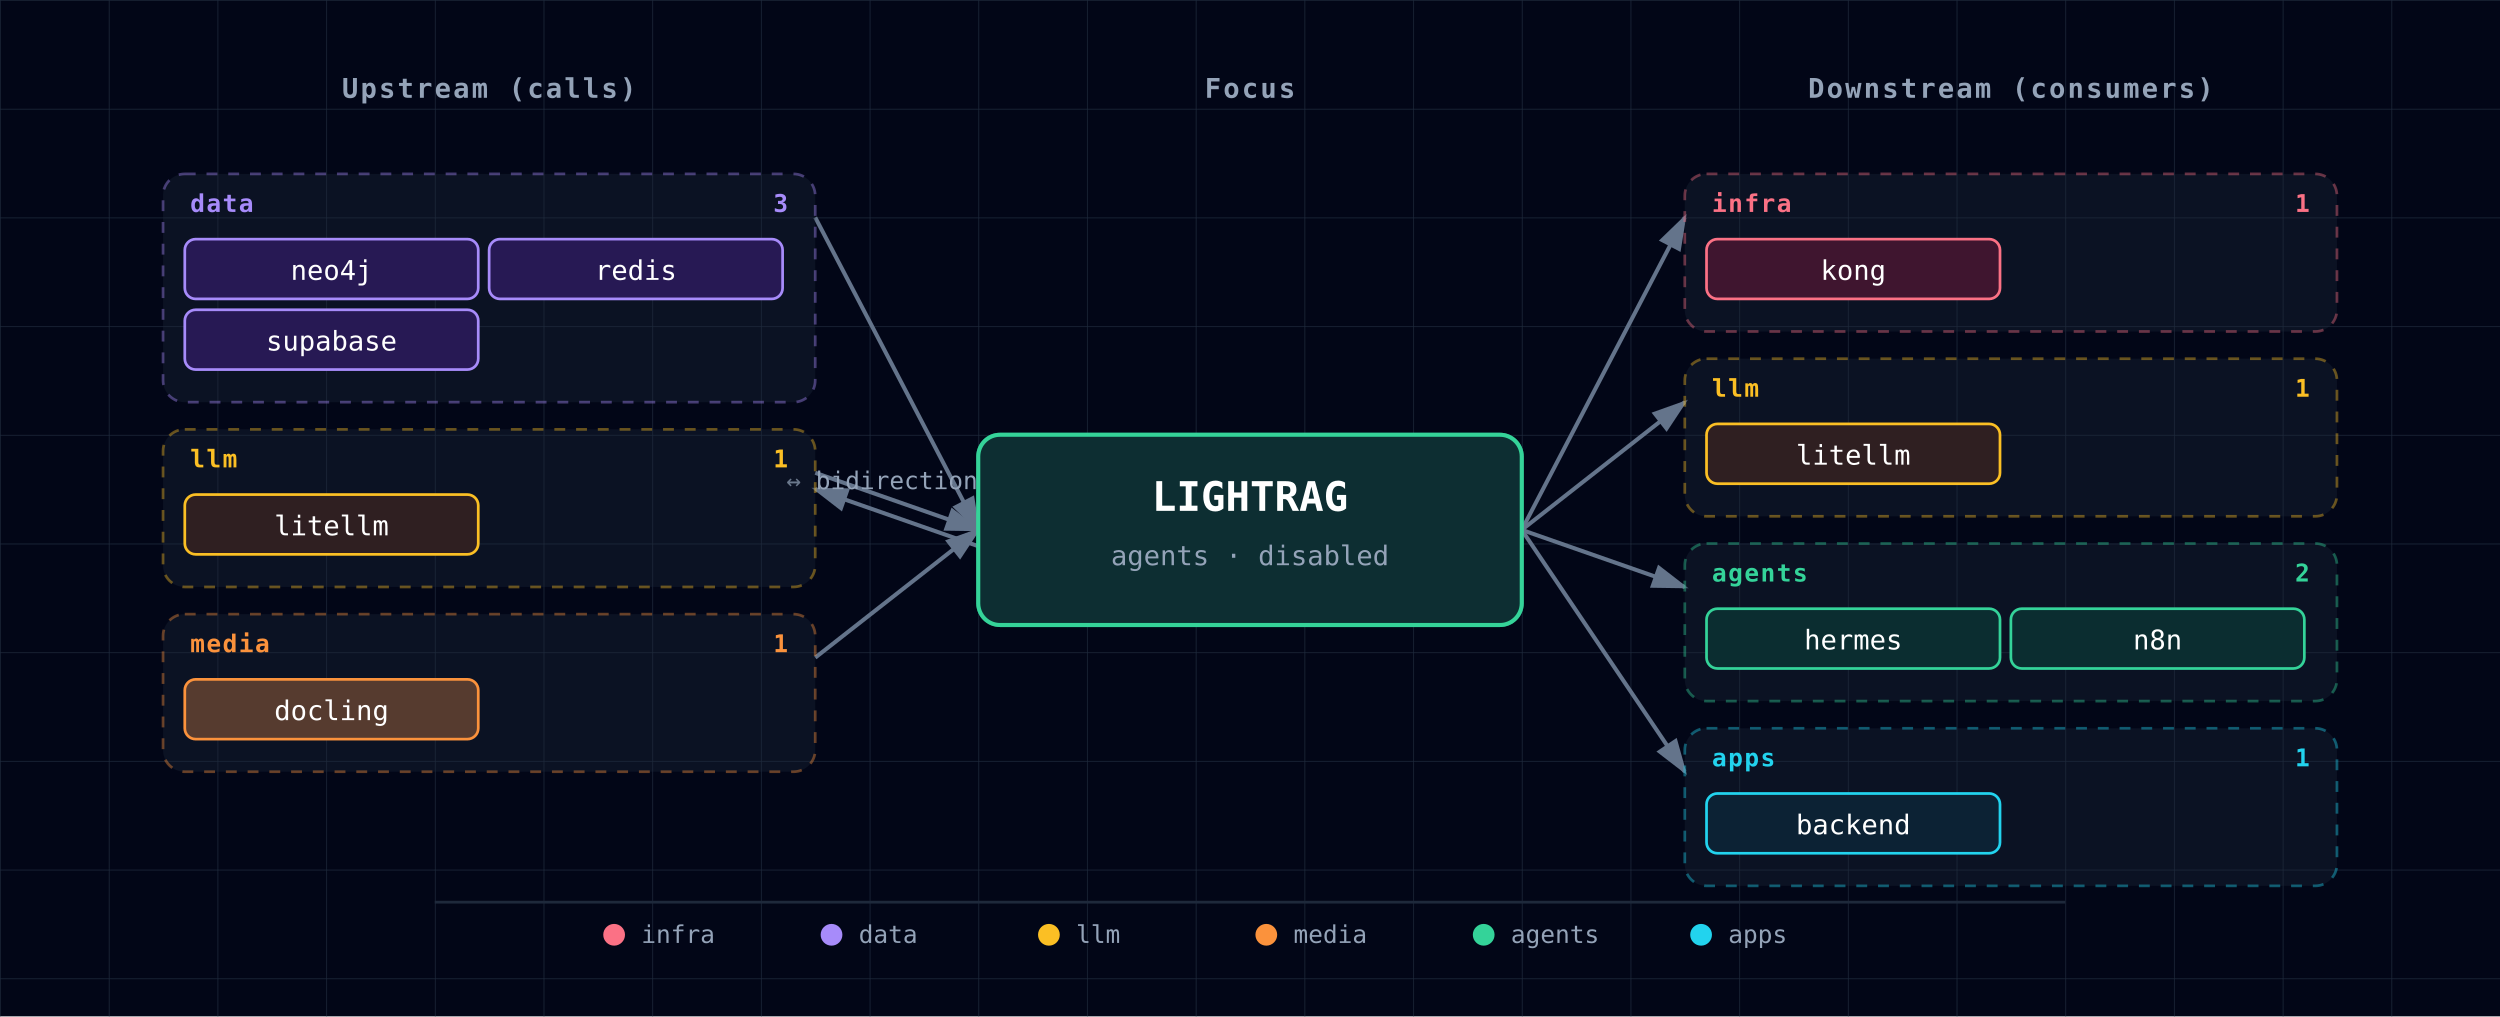
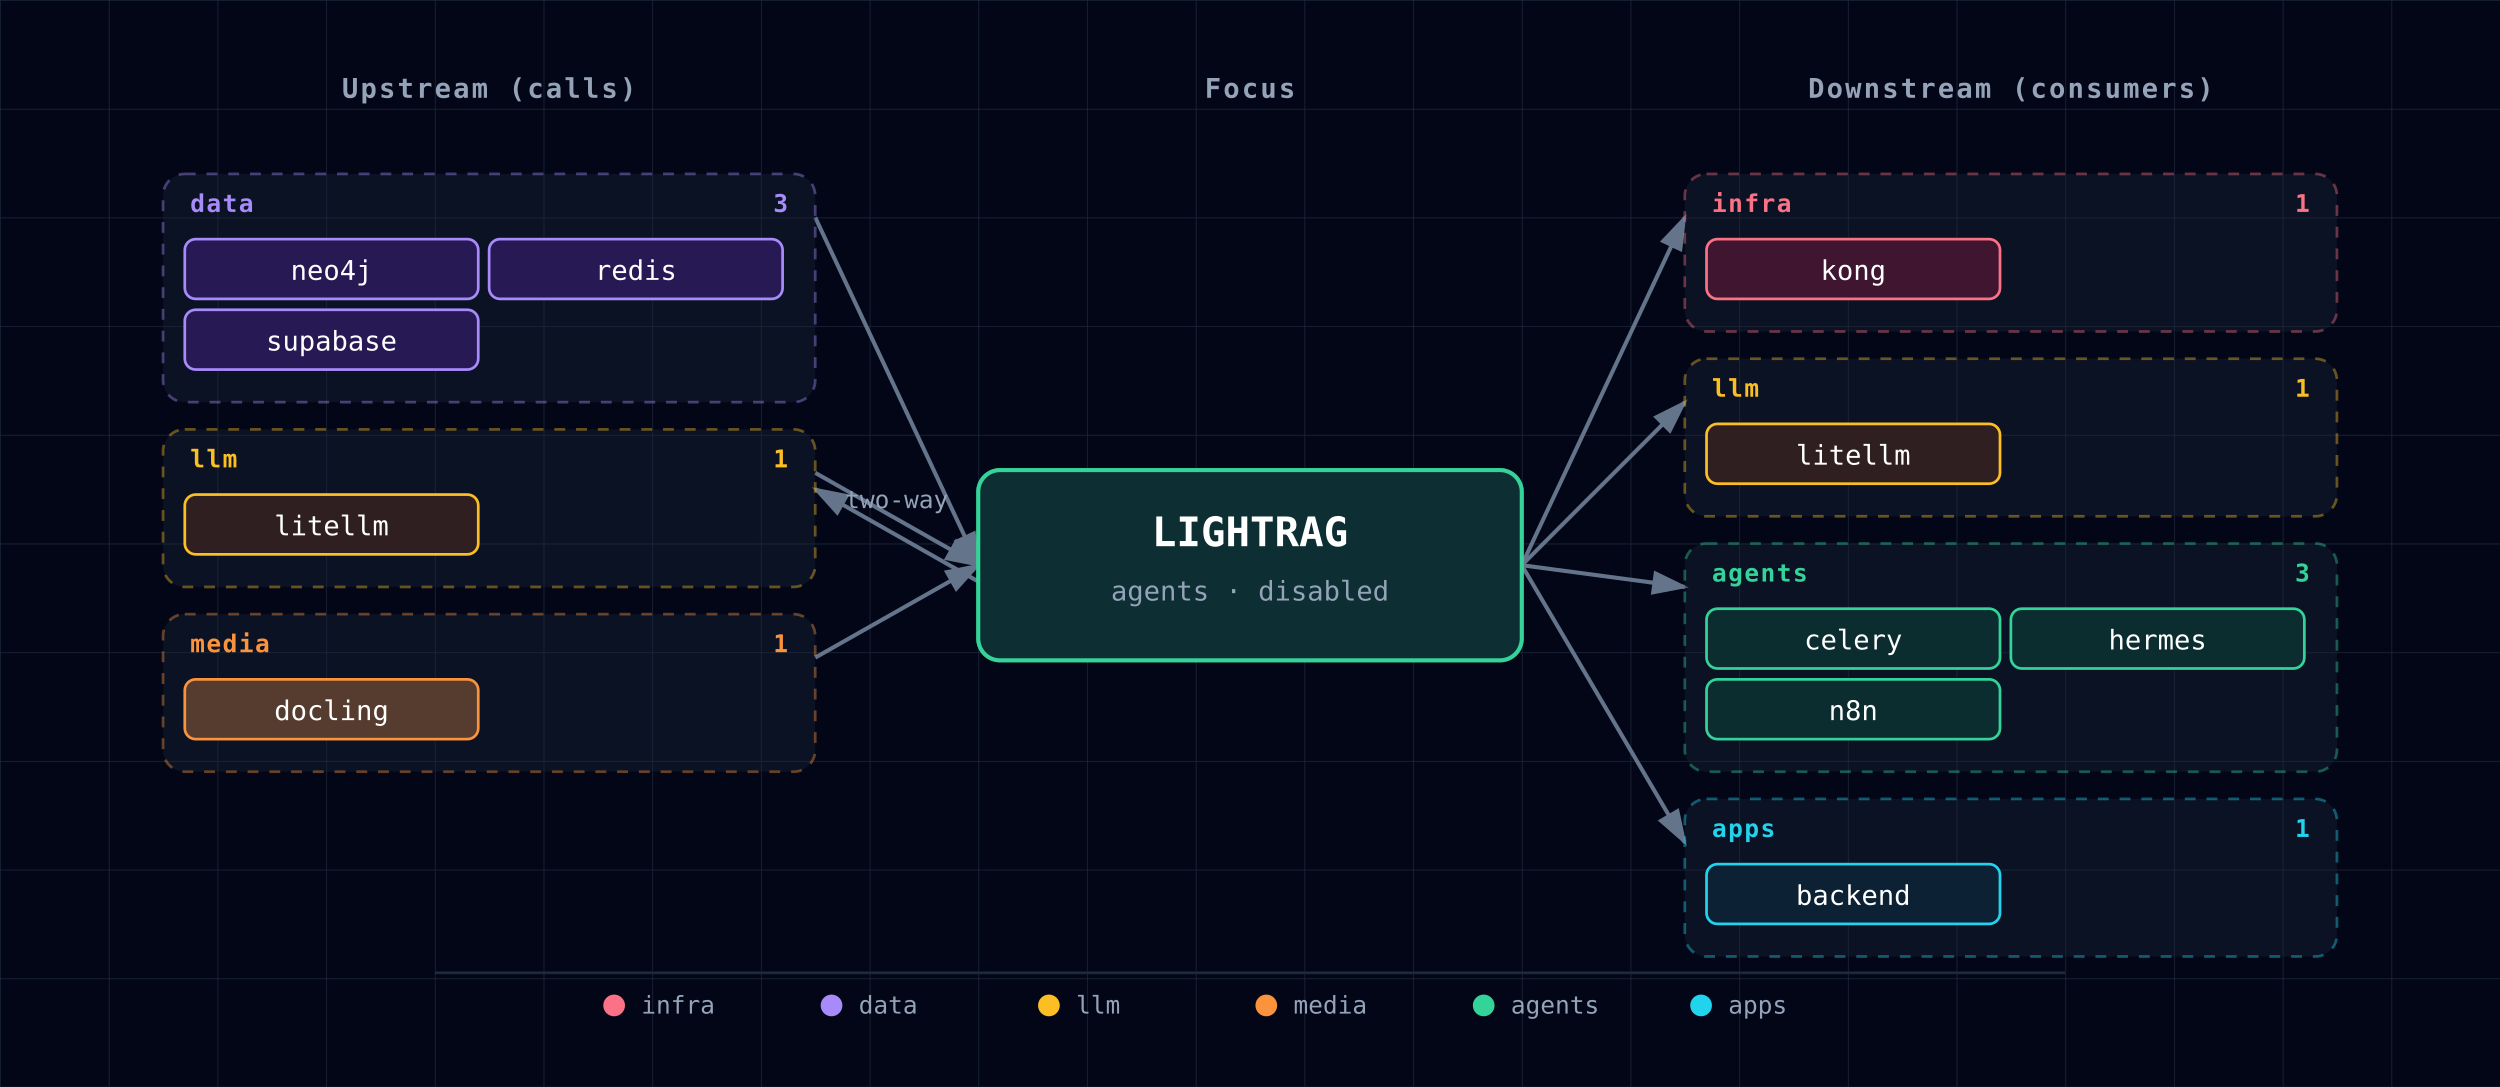
- <svg xmlns="http://www.w3.org/2000/svg" viewBox="0 0 920 374" font-family="'JetBrains Mono', 'Fira Code', Menlo, Consolas, monospace">
+ <svg xmlns="http://www.w3.org/2000/svg" viewBox="0 0 920 400" font-family="'JetBrains Mono', 'Fira Code', Menlo, Consolas, monospace">
  <defs>
    <pattern id="grid" width="40" height="40" patternUnits="userSpaceOnUse">
      <path d="M 40 0 L 0 0 0 40" fill="none" stroke="#1e293b" stroke-width="0.5" />
    </pattern>
    <marker id="arrowhead" markerWidth="9" markerHeight="6" refX="8" refY="3" orient="auto">
      <polygon points="0 0, 9 3, 0 6" fill="#64748b" />
    </marker>
    <filter id="focus-glow" x="-50%" y="-50%" width="200%" height="200%">
      <feGaussianBlur in="SourceAlpha" stdDeviation="6" />
      <feFlood flood-color="#34d399" flood-opacity="0.6" />
      <feComposite in2="SourceAlpha" operator="in" />
      <feMerge>
        <feMergeNode />
        <feMergeNode in="SourceGraphic" />
      </feMerge>
    </filter>
  </defs>
-   <rect width="920" height="374" fill="#020617" />
-   <rect width="920" height="374" fill="url(#grid)" />
+   <rect width="920" height="400" fill="#020617" />
+   <rect width="920" height="400" fill="url(#grid)" />
  <text x="180" y="36" fill="#94a3b8" font-size="10" font-weight="600" text-anchor="middle" letter-spacing="0.08em">Upstream (calls)</text>
  <text x="460" y="36" fill="#94a3b8" font-size="10" font-weight="600" text-anchor="middle" letter-spacing="0.08em">Focus</text>
  <text x="740" y="36" fill="#94a3b8" font-size="10" font-weight="600" text-anchor="middle" letter-spacing="0.08em">Downstream (consumers)</text>
-   <line x1="300" y1="80" x2="360" y2="195" stroke="#64748b" stroke-width="1.5" marker-end="url(#arrowhead)" />
-   <line x1="300" y1="174" x2="360" y2="195" stroke="#64748b" stroke-width="1.5" marker-end="url(#arrowhead)" />
-   <line x1="360" y1="201" x2="300" y2="180" stroke="#64748b" stroke-width="1.5" marker-end="url(#arrowhead)" />
-   <text x="330" y="180" fill="#94a3b8" font-size="9" text-anchor="middle">↔ bidirectional</text>
-   <line x1="300" y1="242" x2="360" y2="195" stroke="#64748b" stroke-width="1.5" marker-end="url(#arrowhead)" />
-   <line x1="560" y1="195" x2="620" y2="80" stroke="#64748b" stroke-width="1.5" marker-end="url(#arrowhead)" />
-   <line x1="560" y1="195" x2="620" y2="148" stroke="#64748b" stroke-width="1.5" marker-end="url(#arrowhead)" />
-   <line x1="560" y1="195" x2="620" y2="216" stroke="#64748b" stroke-width="1.5" marker-end="url(#arrowhead)" />
-   <line x1="560" y1="195" x2="620" y2="284" stroke="#64748b" stroke-width="1.5" marker-end="url(#arrowhead)" />
+   <line x1="300" y1="80" x2="360" y2="208" stroke="#64748b" stroke-width="1.5" marker-end="url(#arrowhead)" />
+   <line x1="300" y1="174" x2="360" y2="208" stroke="#64748b" stroke-width="1.5" marker-end="url(#arrowhead)" />
+   <line x1="360" y1="214" x2="300" y2="180" stroke="#64748b" stroke-width="1.5" marker-end="url(#arrowhead)" />
+   <text x="330" y="187" fill="#94a3b8" font-size="9" text-anchor="middle">two-way</text>
+   <line x1="300" y1="242" x2="360" y2="208" stroke="#64748b" stroke-width="1.5" marker-end="url(#arrowhead)" />
+   <line x1="560" y1="208" x2="620" y2="80" stroke="#64748b" stroke-width="1.5" marker-end="url(#arrowhead)" />
+   <line x1="560" y1="208" x2="620" y2="148" stroke="#64748b" stroke-width="1.5" marker-end="url(#arrowhead)" />
+   <line x1="560" y1="208" x2="620" y2="216" stroke="#64748b" stroke-width="1.5" marker-end="url(#arrowhead)" />
+   <line x1="560" y1="208" x2="620" y2="310" stroke="#64748b" stroke-width="1.5" marker-end="url(#arrowhead)" />
  <g>
    <g class="cluster">
      <rect x="60" y="64" width="240" height="84" rx="8" fill="rgba(30,41,59,0.35)" stroke="#a78bfa" stroke-width="1" stroke-dasharray="4,4" stroke-opacity="0.4" />
      <text x="70" y="78" fill="#a78bfa" font-size="9" font-weight="700" text-anchor="start" style="letter-spacing:0.06em;text-transform:uppercase;">data</text>
      <text x="290" y="78" fill="#a78bfa" font-size="9" font-weight="600" text-anchor="end">3</text>
    </g>
    <g>
      <rect x="68" y="88" width="108" height="22" rx="4" fill="#0f172a" />
      <rect x="68" y="88" width="108" height="22" rx="4" fill="rgba(76, 29, 149, 0.4)" stroke="#a78bfa" stroke-width="1" />
      <text x="122" y="103" fill="white" font-size="10" text-anchor="middle">neo4j</text>
    </g>
    <g>
      <rect x="180" y="88" width="108" height="22" rx="4" fill="#0f172a" />
      <rect x="180" y="88" width="108" height="22" rx="4" fill="rgba(76, 29, 149, 0.4)" stroke="#a78bfa" stroke-width="1" />
      <text x="234" y="103" fill="white" font-size="10" text-anchor="middle">redis</text>
    </g>
    <g>
      <rect x="68" y="114" width="108" height="22" rx="4" fill="#0f172a" />
      <rect x="68" y="114" width="108" height="22" rx="4" fill="rgba(76, 29, 149, 0.4)" stroke="#a78bfa" stroke-width="1" />
      <text x="122" y="129" fill="white" font-size="10" text-anchor="middle">supabase</text>
    </g>
    <g class="cluster">
      <rect x="60" y="158" width="240" height="58" rx="8" fill="rgba(30,41,59,0.35)" stroke="#fbbf24" stroke-width="1" stroke-dasharray="4,4" stroke-opacity="0.4" />
      <text x="70" y="172" fill="#fbbf24" font-size="9" font-weight="700" text-anchor="start" style="letter-spacing:0.06em;text-transform:uppercase;">llm</text>
      <text x="290" y="172" fill="#fbbf24" font-size="9" font-weight="600" text-anchor="end">1</text>
    </g>
    <g>
      <rect x="68" y="182" width="108" height="22" rx="4" fill="#0f172a" />
      <rect x="68" y="182" width="108" height="22" rx="4" fill="rgba(120, 53, 15, 0.3)" stroke="#fbbf24" stroke-width="1" />
      <text x="122" y="197" fill="white" font-size="10" text-anchor="middle">litellm</text>
    </g>
    <g class="cluster">
      <rect x="60" y="226" width="240" height="58" rx="8" fill="rgba(30,41,59,0.35)" stroke="#fb923c" stroke-width="1" stroke-dasharray="4,4" stroke-opacity="0.4" />
      <text x="70" y="240" fill="#fb923c" font-size="9" font-weight="700" text-anchor="start" style="letter-spacing:0.06em;text-transform:uppercase;">media</text>
      <text x="290" y="240" fill="#fb923c" font-size="9" font-weight="600" text-anchor="end">1</text>
    </g>
    <g>
      <rect x="68" y="250" width="108" height="22" rx="4" fill="#0f172a" />
      <rect x="68" y="250" width="108" height="22" rx="4" fill="rgba(251, 146, 60, 0.3)" stroke="#fb923c" stroke-width="1" />
      <text x="122" y="265" fill="white" font-size="10" text-anchor="middle">docling</text>
    </g>
  </g>
  <g>
    <g class="cluster">
      <rect x="620" y="64" width="240" height="58" rx="8" fill="rgba(30,41,59,0.35)" stroke="#fb7185" stroke-width="1" stroke-dasharray="4,4" stroke-opacity="0.4" />
      <text x="630" y="78" fill="#fb7185" font-size="9" font-weight="700" text-anchor="start" style="letter-spacing:0.06em;text-transform:uppercase;">infra</text>
      <text x="850" y="78" fill="#fb7185" font-size="9" font-weight="600" text-anchor="end">1</text>
    </g>
    <g>
      <rect x="628" y="88" width="108" height="22" rx="4" fill="#0f172a" />
      <rect x="628" y="88" width="108" height="22" rx="4" fill="rgba(136, 19, 55, 0.4)" stroke="#fb7185" stroke-width="1" />
      <text x="682" y="103" fill="white" font-size="10" text-anchor="middle">kong</text>
    </g>
    <g class="cluster">
      <rect x="620" y="132" width="240" height="58" rx="8" fill="rgba(30,41,59,0.35)" stroke="#fbbf24" stroke-width="1" stroke-dasharray="4,4" stroke-opacity="0.4" />
      <text x="630" y="146" fill="#fbbf24" font-size="9" font-weight="700" text-anchor="start" style="letter-spacing:0.06em;text-transform:uppercase;">llm</text>
      <text x="850" y="146" fill="#fbbf24" font-size="9" font-weight="600" text-anchor="end">1</text>
    </g>
    <g>
      <rect x="628" y="156" width="108" height="22" rx="4" fill="#0f172a" />
      <rect x="628" y="156" width="108" height="22" rx="4" fill="rgba(120, 53, 15, 0.3)" stroke="#fbbf24" stroke-width="1" />
      <text x="682" y="171" fill="white" font-size="10" text-anchor="middle">litellm</text>
    </g>
    <g class="cluster">
-       <rect x="620" y="200" width="240" height="58" rx="8" fill="rgba(30,41,59,0.35)" stroke="#34d399" stroke-width="1" stroke-dasharray="4,4" stroke-opacity="0.4" />
+       <rect x="620" y="200" width="240" height="84" rx="8" fill="rgba(30,41,59,0.35)" stroke="#34d399" stroke-width="1" stroke-dasharray="4,4" stroke-opacity="0.4" />
      <text x="630" y="214" fill="#34d399" font-size="9" font-weight="700" text-anchor="start" style="letter-spacing:0.06em;text-transform:uppercase;">agents</text>
-       <text x="850" y="214" fill="#34d399" font-size="9" font-weight="600" text-anchor="end">2</text>
+       <text x="850" y="214" fill="#34d399" font-size="9" font-weight="600" text-anchor="end">3</text>
    </g>
    <g>
      <rect x="628" y="224" width="108" height="22" rx="4" fill="#0f172a" />
      <rect x="628" y="224" width="108" height="22" rx="4" fill="rgba(6, 78, 59, 0.4)" stroke="#34d399" stroke-width="1" />
-       <text x="682" y="239" fill="white" font-size="10" text-anchor="middle">hermes</text>
+       <text x="682" y="239" fill="white" font-size="10" text-anchor="middle">celery</text>
    </g>
    <g>
      <rect x="740" y="224" width="108" height="22" rx="4" fill="#0f172a" />
      <rect x="740" y="224" width="108" height="22" rx="4" fill="rgba(6, 78, 59, 0.4)" stroke="#34d399" stroke-width="1" />
-       <text x="794" y="239" fill="white" font-size="10" text-anchor="middle">n8n</text>
+       <text x="794" y="239" fill="white" font-size="10" text-anchor="middle">hermes</text>
+     </g>
+     <g>
+       <rect x="628" y="250" width="108" height="22" rx="4" fill="#0f172a" />
+       <rect x="628" y="250" width="108" height="22" rx="4" fill="rgba(6, 78, 59, 0.4)" stroke="#34d399" stroke-width="1" />
+       <text x="682" y="265" fill="white" font-size="10" text-anchor="middle">n8n</text>
    </g>
    <g class="cluster">
-       <rect x="620" y="268" width="240" height="58" rx="8" fill="rgba(30,41,59,0.35)" stroke="#22d3ee" stroke-width="1" stroke-dasharray="4,4" stroke-opacity="0.4" />
-       <text x="630" y="282" fill="#22d3ee" font-size="9" font-weight="700" text-anchor="start" style="letter-spacing:0.06em;text-transform:uppercase;">apps</text>
-       <text x="850" y="282" fill="#22d3ee" font-size="9" font-weight="600" text-anchor="end">1</text>
+       <rect x="620" y="294" width="240" height="58" rx="8" fill="rgba(30,41,59,0.35)" stroke="#22d3ee" stroke-width="1" stroke-dasharray="4,4" stroke-opacity="0.4" />
+       <text x="630" y="308" fill="#22d3ee" font-size="9" font-weight="700" text-anchor="start" style="letter-spacing:0.06em;text-transform:uppercase;">apps</text>
+       <text x="850" y="308" fill="#22d3ee" font-size="9" font-weight="600" text-anchor="end">1</text>
    </g>
    <g>
-       <rect x="628" y="292" width="108" height="22" rx="4" fill="#0f172a" />
-       <rect x="628" y="292" width="108" height="22" rx="4" fill="rgba(8, 51, 68, 0.4)" stroke="#22d3ee" stroke-width="1" />
-       <text x="682" y="307" fill="white" font-size="10" text-anchor="middle">backend</text>
+       <rect x="628" y="318" width="108" height="22" rx="4" fill="#0f172a" />
+       <rect x="628" y="318" width="108" height="22" rx="4" fill="rgba(8, 51, 68, 0.4)" stroke="#22d3ee" stroke-width="1" />
+       <text x="682" y="333" fill="white" font-size="10" text-anchor="middle">backend</text>
    </g>
  </g>
  <g class="focus" filter="url(#focus-glow)">
-     <rect x="360" y="160" width="200" height="70" rx="8" fill="#0f172a" />
-     <rect x="360" y="160" width="200" height="70" rx="8" fill="rgba(6, 78, 59, 0.4)" stroke="#34d399" stroke-width="1.5" />
-     <text x="460" y="188" fill="white" font-size="15" font-weight="700" text-anchor="middle">LIGHTRAG</text>
-     <text x="460" y="208" fill="#94a3b8" font-size="10" text-anchor="middle">agents · disabled</text>
+     <rect x="360" y="173" width="200" height="70" rx="8" fill="#0f172a" />
+     <rect x="360" y="173" width="200" height="70" rx="8" fill="rgba(6, 78, 59, 0.4)" stroke="#34d399" stroke-width="1.5" />
+     <text x="460" y="201" fill="white" font-size="15" font-weight="700" text-anchor="middle">LIGHTRAG</text>
+     <text x="460" y="221" fill="#94a3b8" font-size="10" text-anchor="middle">agents · disabled</text>
  </g>
  <g class="legend">
-     <line x1="160" y1="332" x2="760" y2="332" stroke="#1e293b" stroke-width="1" />
-     <circle cx="226" cy="344" r="4" fill="#fb7185" />
-     <text x="236" y="347" fill="#94a3b8" font-size="9" font-weight="400" text-anchor="start">infra</text>
-     <circle cx="306" cy="344" r="4" fill="#a78bfa" />
-     <text x="316" y="347" fill="#94a3b8" font-size="9" font-weight="400" text-anchor="start">data</text>
-     <circle cx="386" cy="344" r="4" fill="#fbbf24" />
-     <text x="396" y="347" fill="#94a3b8" font-size="9" font-weight="400" text-anchor="start">llm</text>
-     <circle cx="466" cy="344" r="4" fill="#fb923c" />
-     <text x="476" y="347" fill="#94a3b8" font-size="9" font-weight="400" text-anchor="start">media</text>
-     <circle cx="546" cy="344" r="4" fill="#34d399" />
-     <text x="556" y="347" fill="#94a3b8" font-size="9" font-weight="400" text-anchor="start">agents</text>
-     <circle cx="626" cy="344" r="4" fill="#22d3ee" />
-     <text x="636" y="347" fill="#94a3b8" font-size="9" font-weight="400" text-anchor="start">apps</text>
+     <line x1="160" y1="358" x2="760" y2="358" stroke="#1e293b" stroke-width="1" />
+     <circle cx="226" cy="370" r="4" fill="#fb7185" />
+     <text x="236" y="373" fill="#94a3b8" font-size="9" font-weight="400" text-anchor="start">infra</text>
+     <circle cx="306" cy="370" r="4" fill="#a78bfa" />
+     <text x="316" y="373" fill="#94a3b8" font-size="9" font-weight="400" text-anchor="start">data</text>
+     <circle cx="386" cy="370" r="4" fill="#fbbf24" />
+     <text x="396" y="373" fill="#94a3b8" font-size="9" font-weight="400" text-anchor="start">llm</text>
+     <circle cx="466" cy="370" r="4" fill="#fb923c" />
+     <text x="476" y="373" fill="#94a3b8" font-size="9" font-weight="400" text-anchor="start">media</text>
+     <circle cx="546" cy="370" r="4" fill="#34d399" />
+     <text x="556" y="373" fill="#94a3b8" font-size="9" font-weight="400" text-anchor="start">agents</text>
+     <circle cx="626" cy="370" r="4" fill="#22d3ee" />
+     <text x="636" y="373" fill="#94a3b8" font-size="9" font-weight="400" text-anchor="start">apps</text>
  </g>
</svg>
